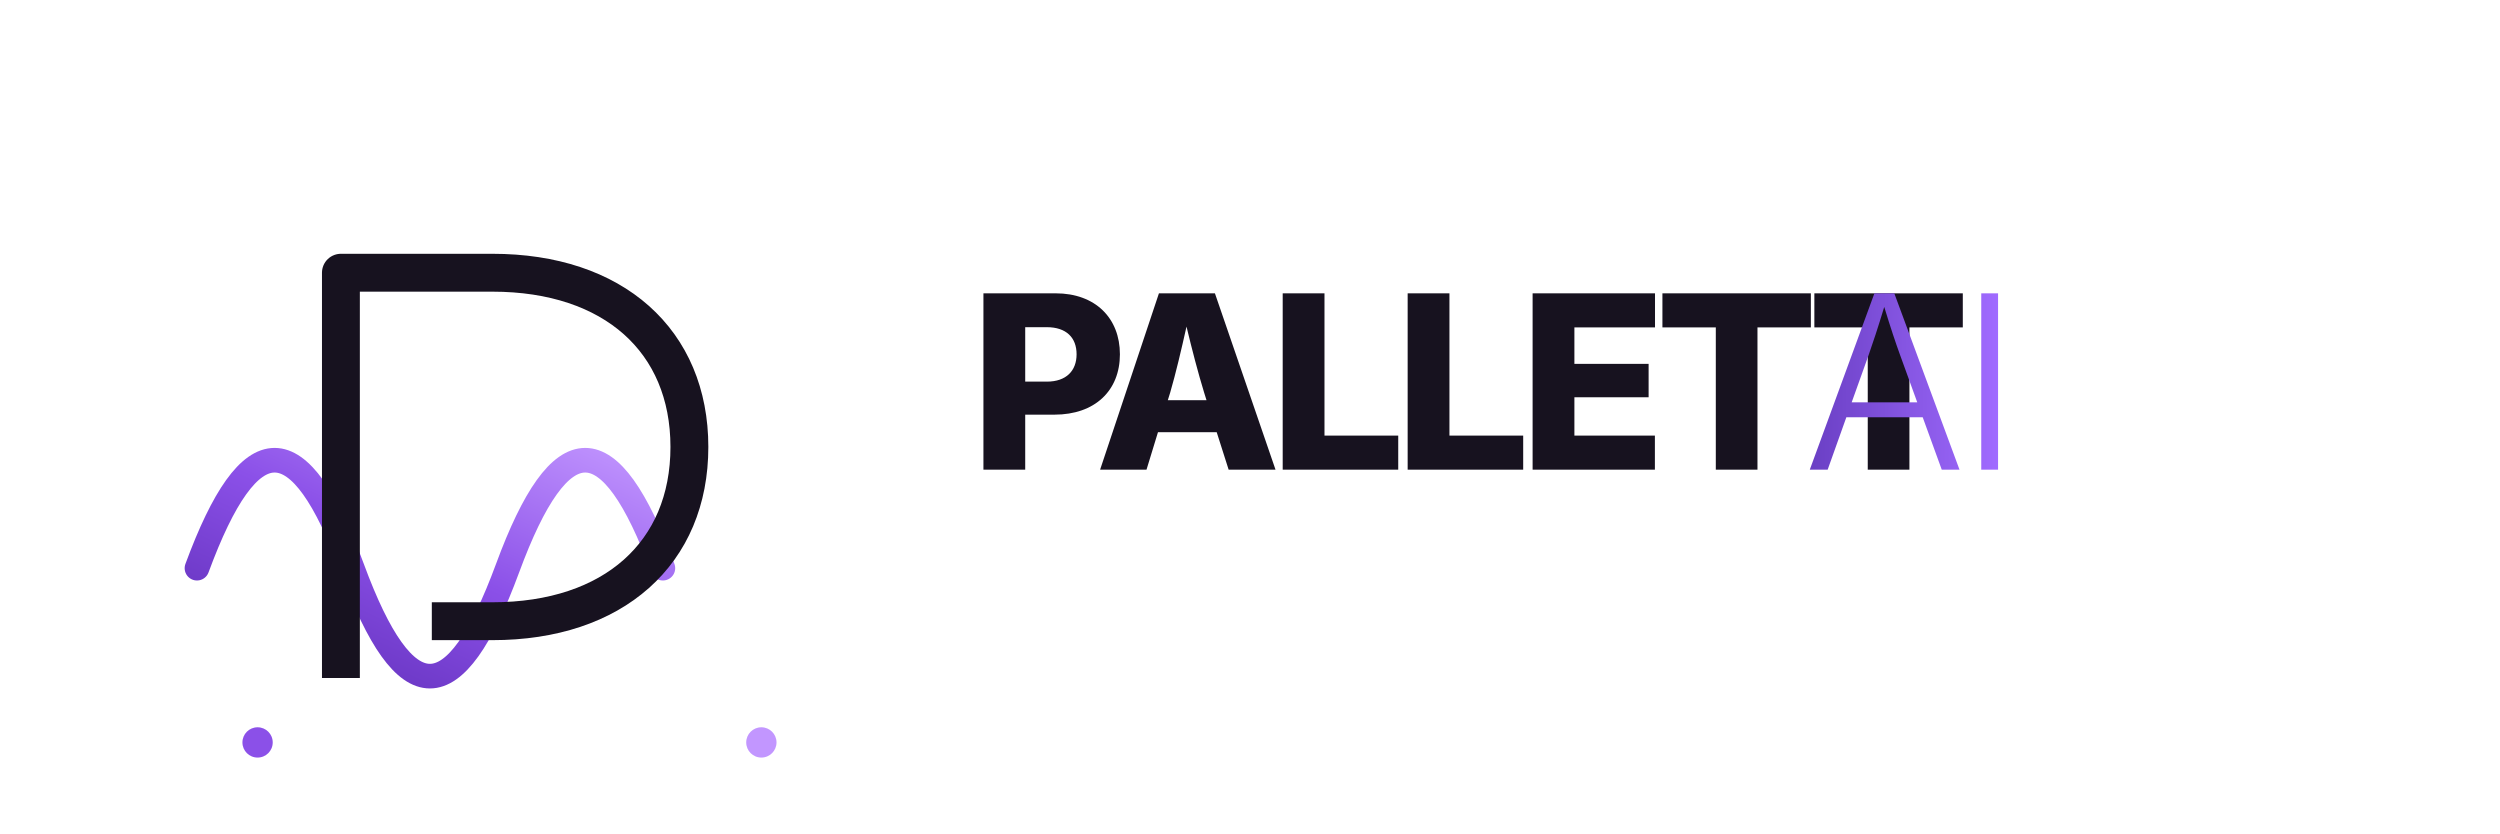
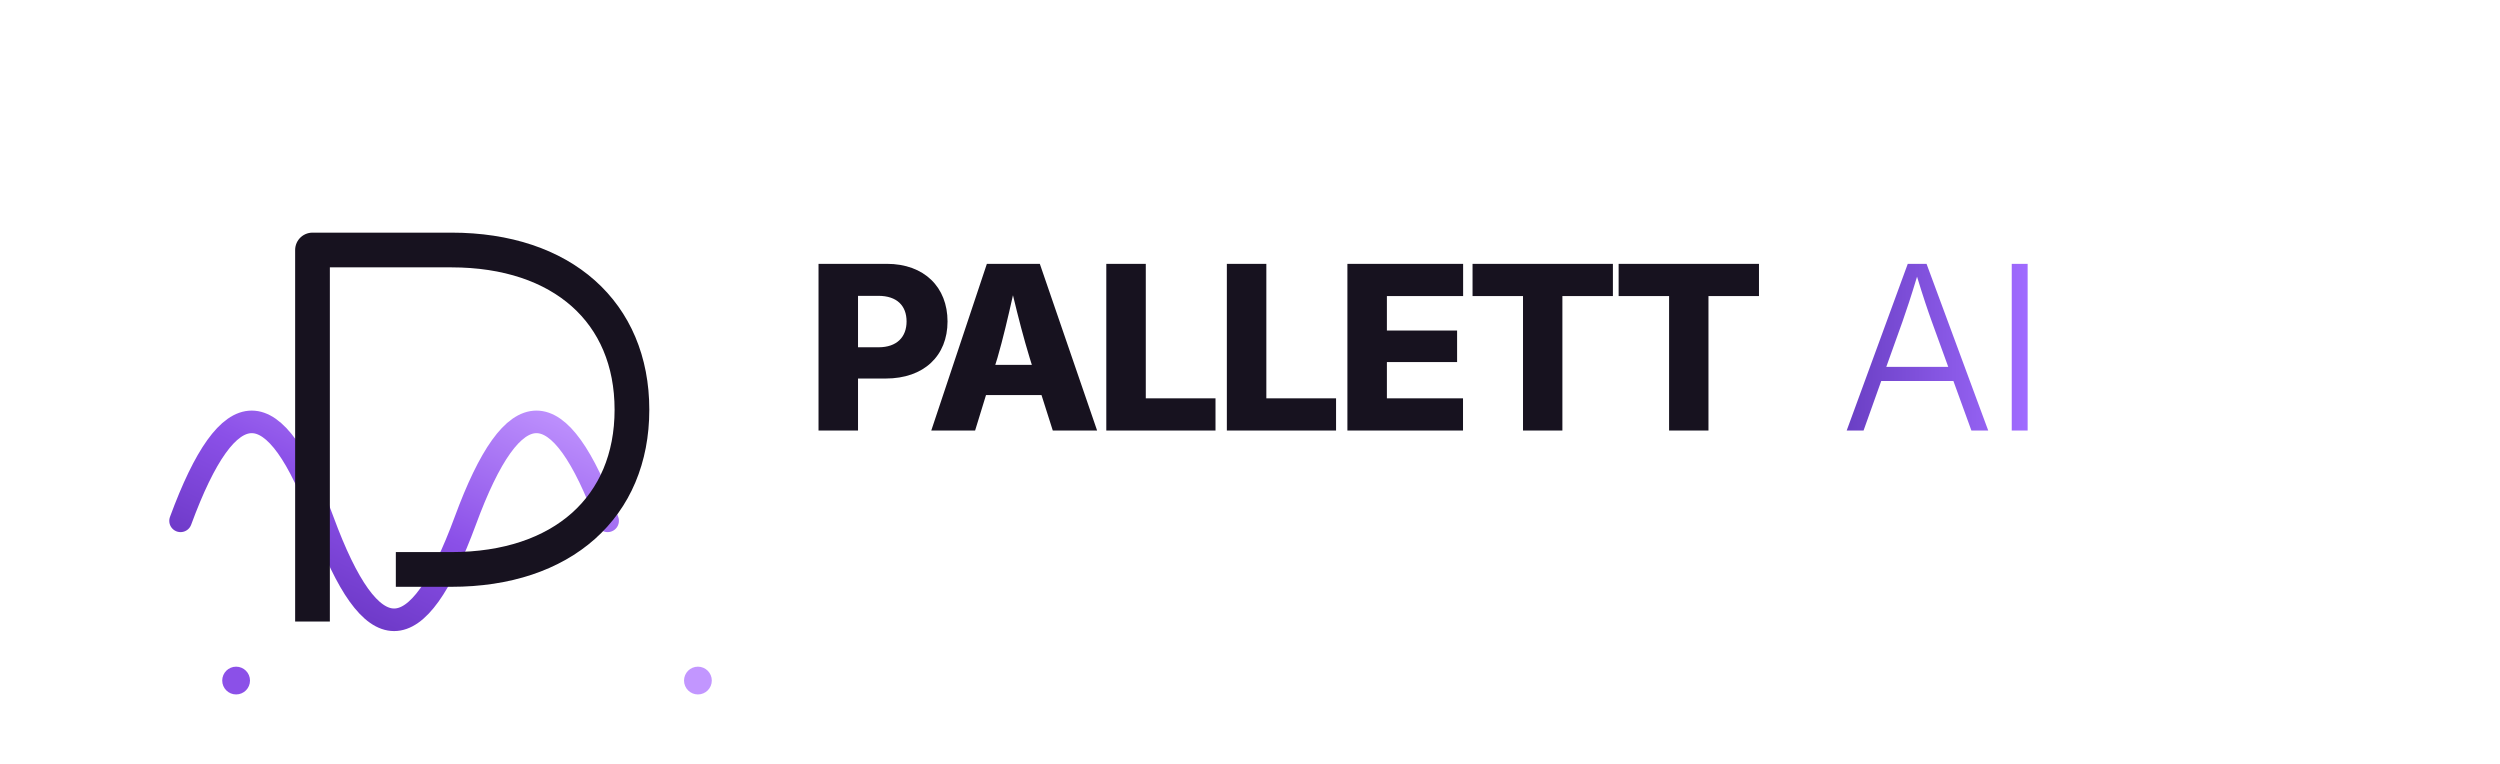
- <svg xmlns="http://www.w3.org/2000/svg" viewBox="0 0 660 220" fill="none">
+ <svg xmlns="http://www.w3.org/2000/svg" viewBox="0 0 720 220" fill="none">
  <defs>
    <linearGradient id="signal-purple" x1="0" y1="1" x2="1" y2="0">
      <stop stop-color="#5b2bb3" />
      <stop offset=".52" stop-color="#8b50e8" />
      <stop offset="1" stop-color="#c296ff" />
    </linearGradient>
    <linearGradient id="ai-grad" x1="0" y1="0" x2="1" y2="0">
      <stop stop-color="#6a3fc4" />
      <stop offset="1" stop-color="#a06bff" />
    </linearGradient>
  </defs>
  <path d="M52 150c14-38 27-38 41 0s27 38 41 0 27-38 41 0" stroke="url(#signal-purple)" stroke-width="6.5" stroke-linecap="round" />
  <path d="M90 179V72h40c32 0 52 18 52 46s-20 46-52 46h-16" stroke="#17121f" stroke-width="10" stroke-linejoin="round" />
  <path d="M68 196h133" stroke="url(#signal-purple)" stroke-width="2.5" />
  <circle cx="68" cy="196" r="4" fill="#8b50e8" />
  <circle cx="201" cy="196" r="4" fill="#c296ff" />
-   <text x="256" y="124" fill="#17121f" font-family="Inter, Arial, sans-serif" font-size="64" font-weight="800" letter-spacing="-3.2">PALLETT</text>
-   <text x="476" y="124" fill="url(#ai-grad)" font-family="Inter, Arial, sans-serif" font-size="64" font-weight="300" letter-spacing="-2.2">AI</text>
+   <text x="232" y="124" fill="#17121f" font-family="Inter, Arial, sans-serif" font-size="66" font-weight="800" letter-spacing="-2.6">PALLETT</text>
+   <text x="530" y="124" fill="url(#ai-grad)" font-family="Inter, Arial, sans-serif" font-size="66" font-weight="300" letter-spacing="-1.4">AI</text>
</svg>
